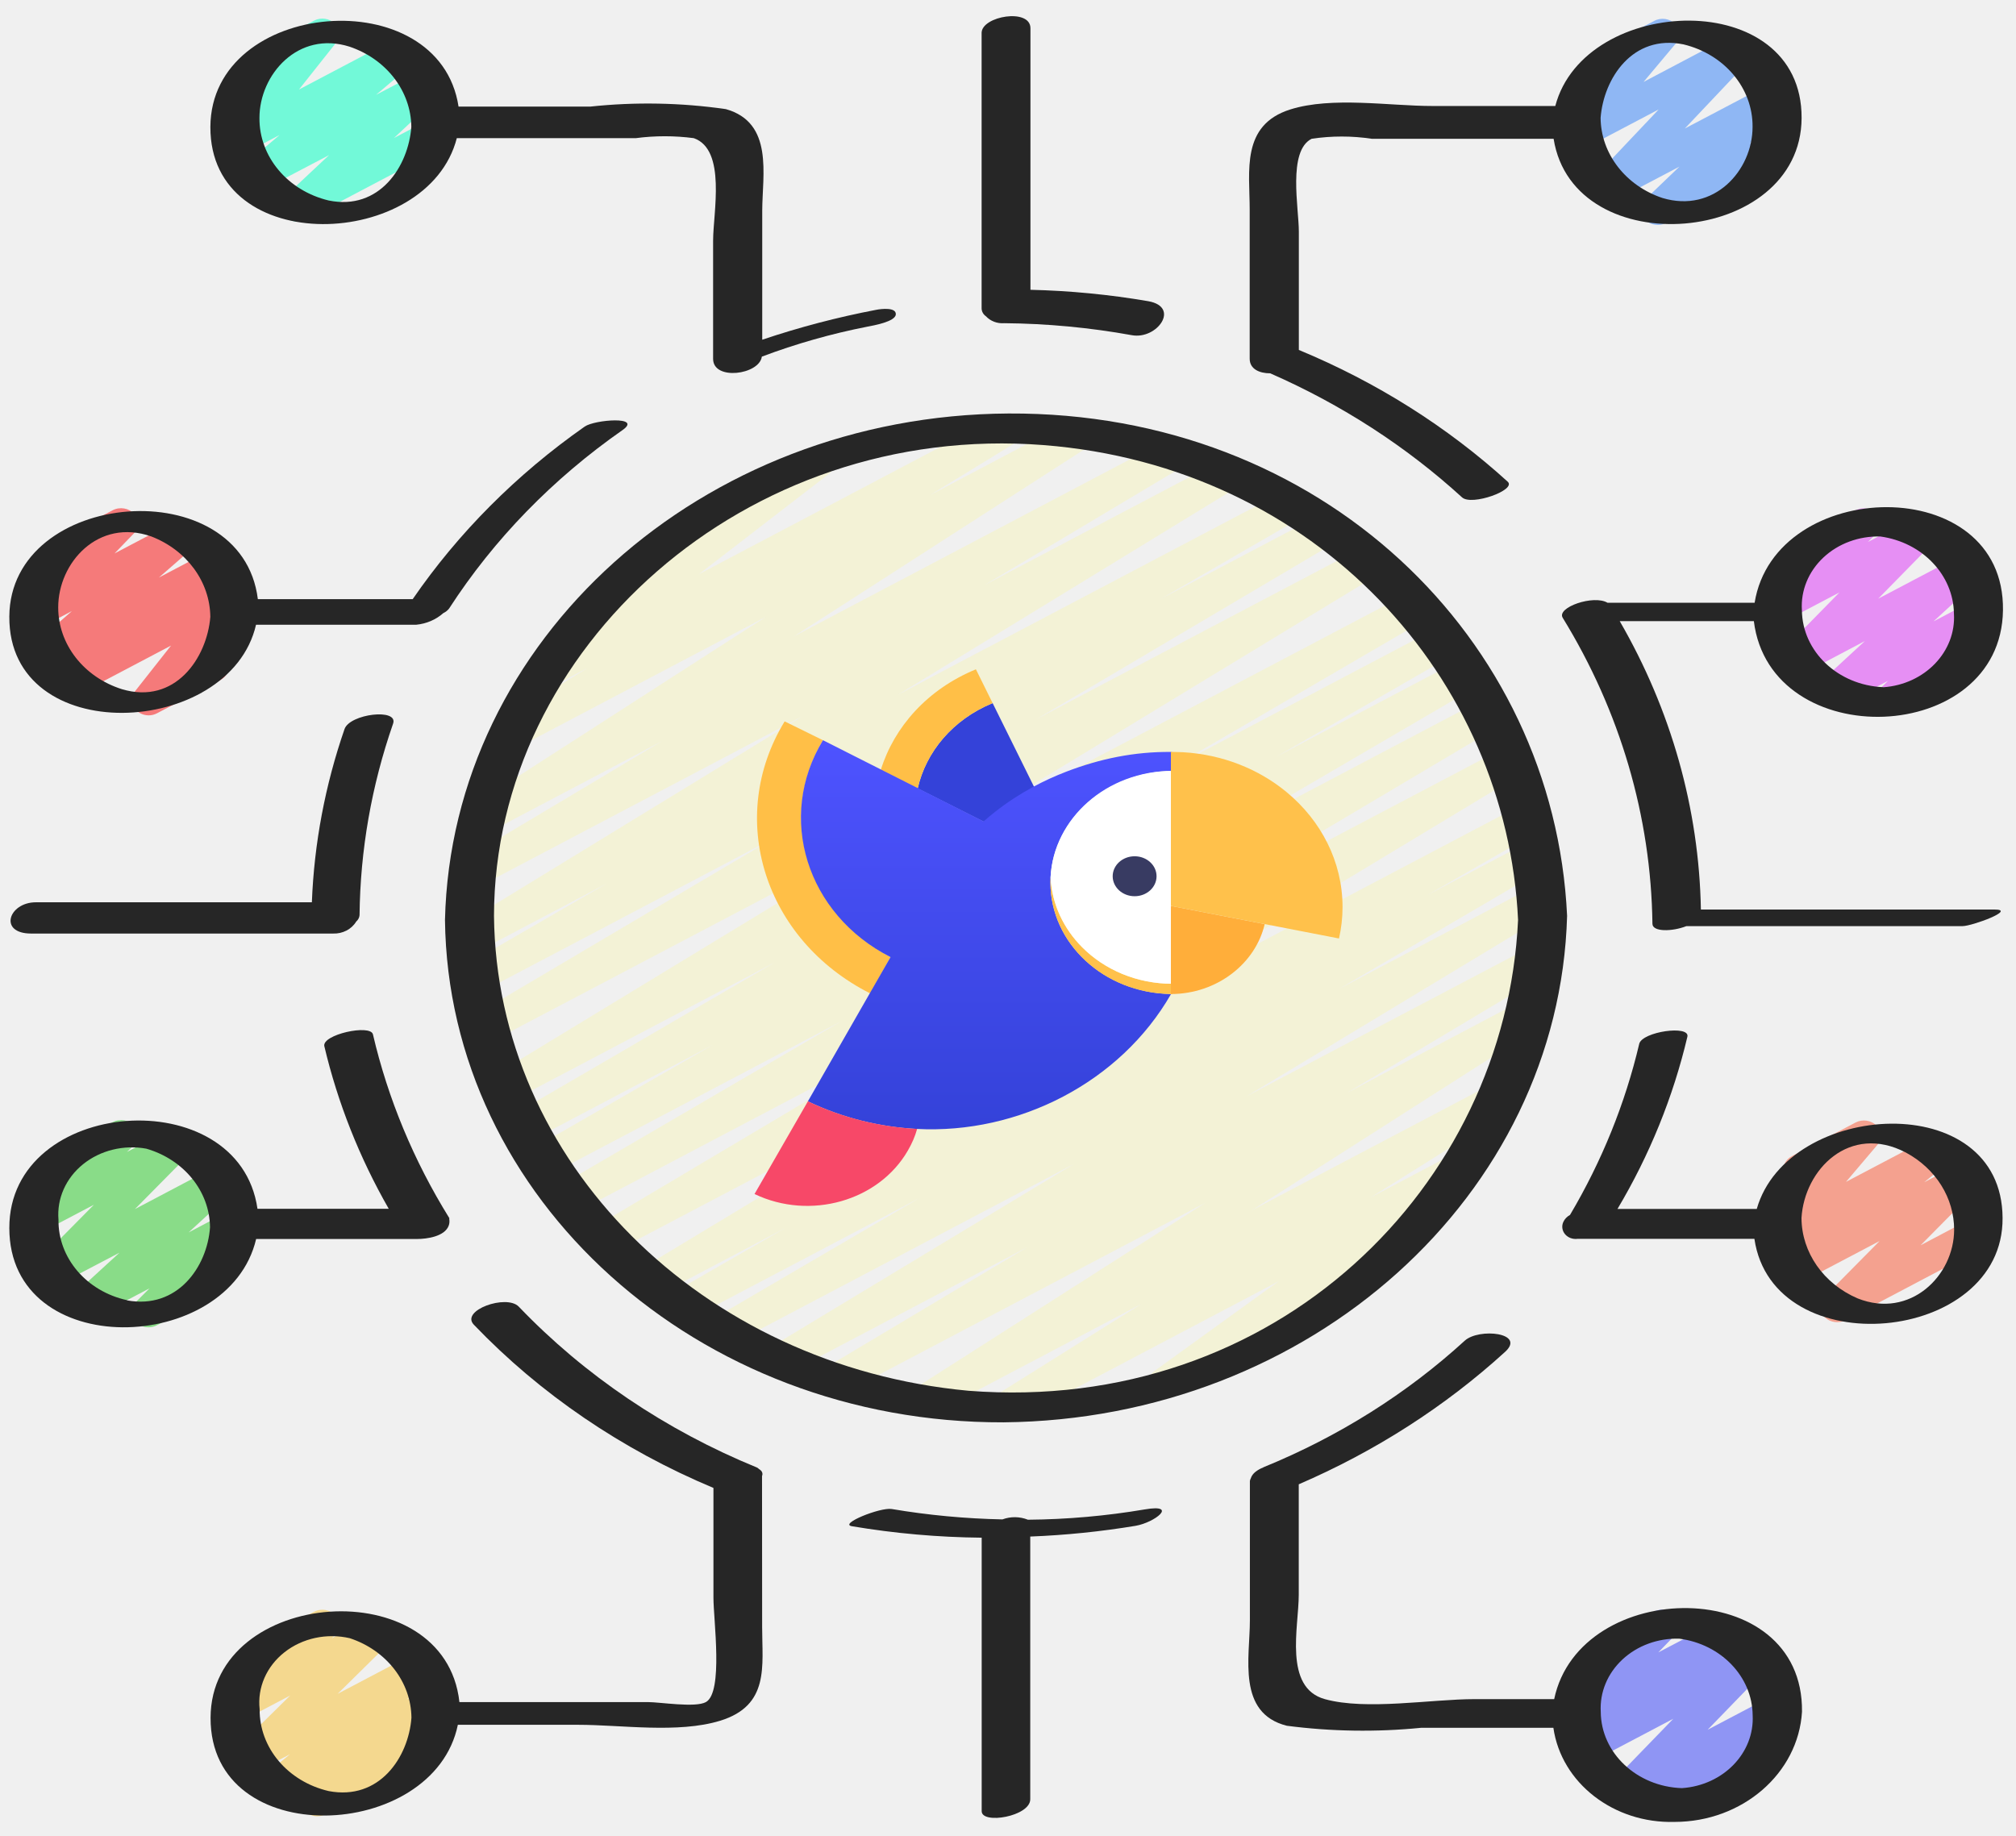
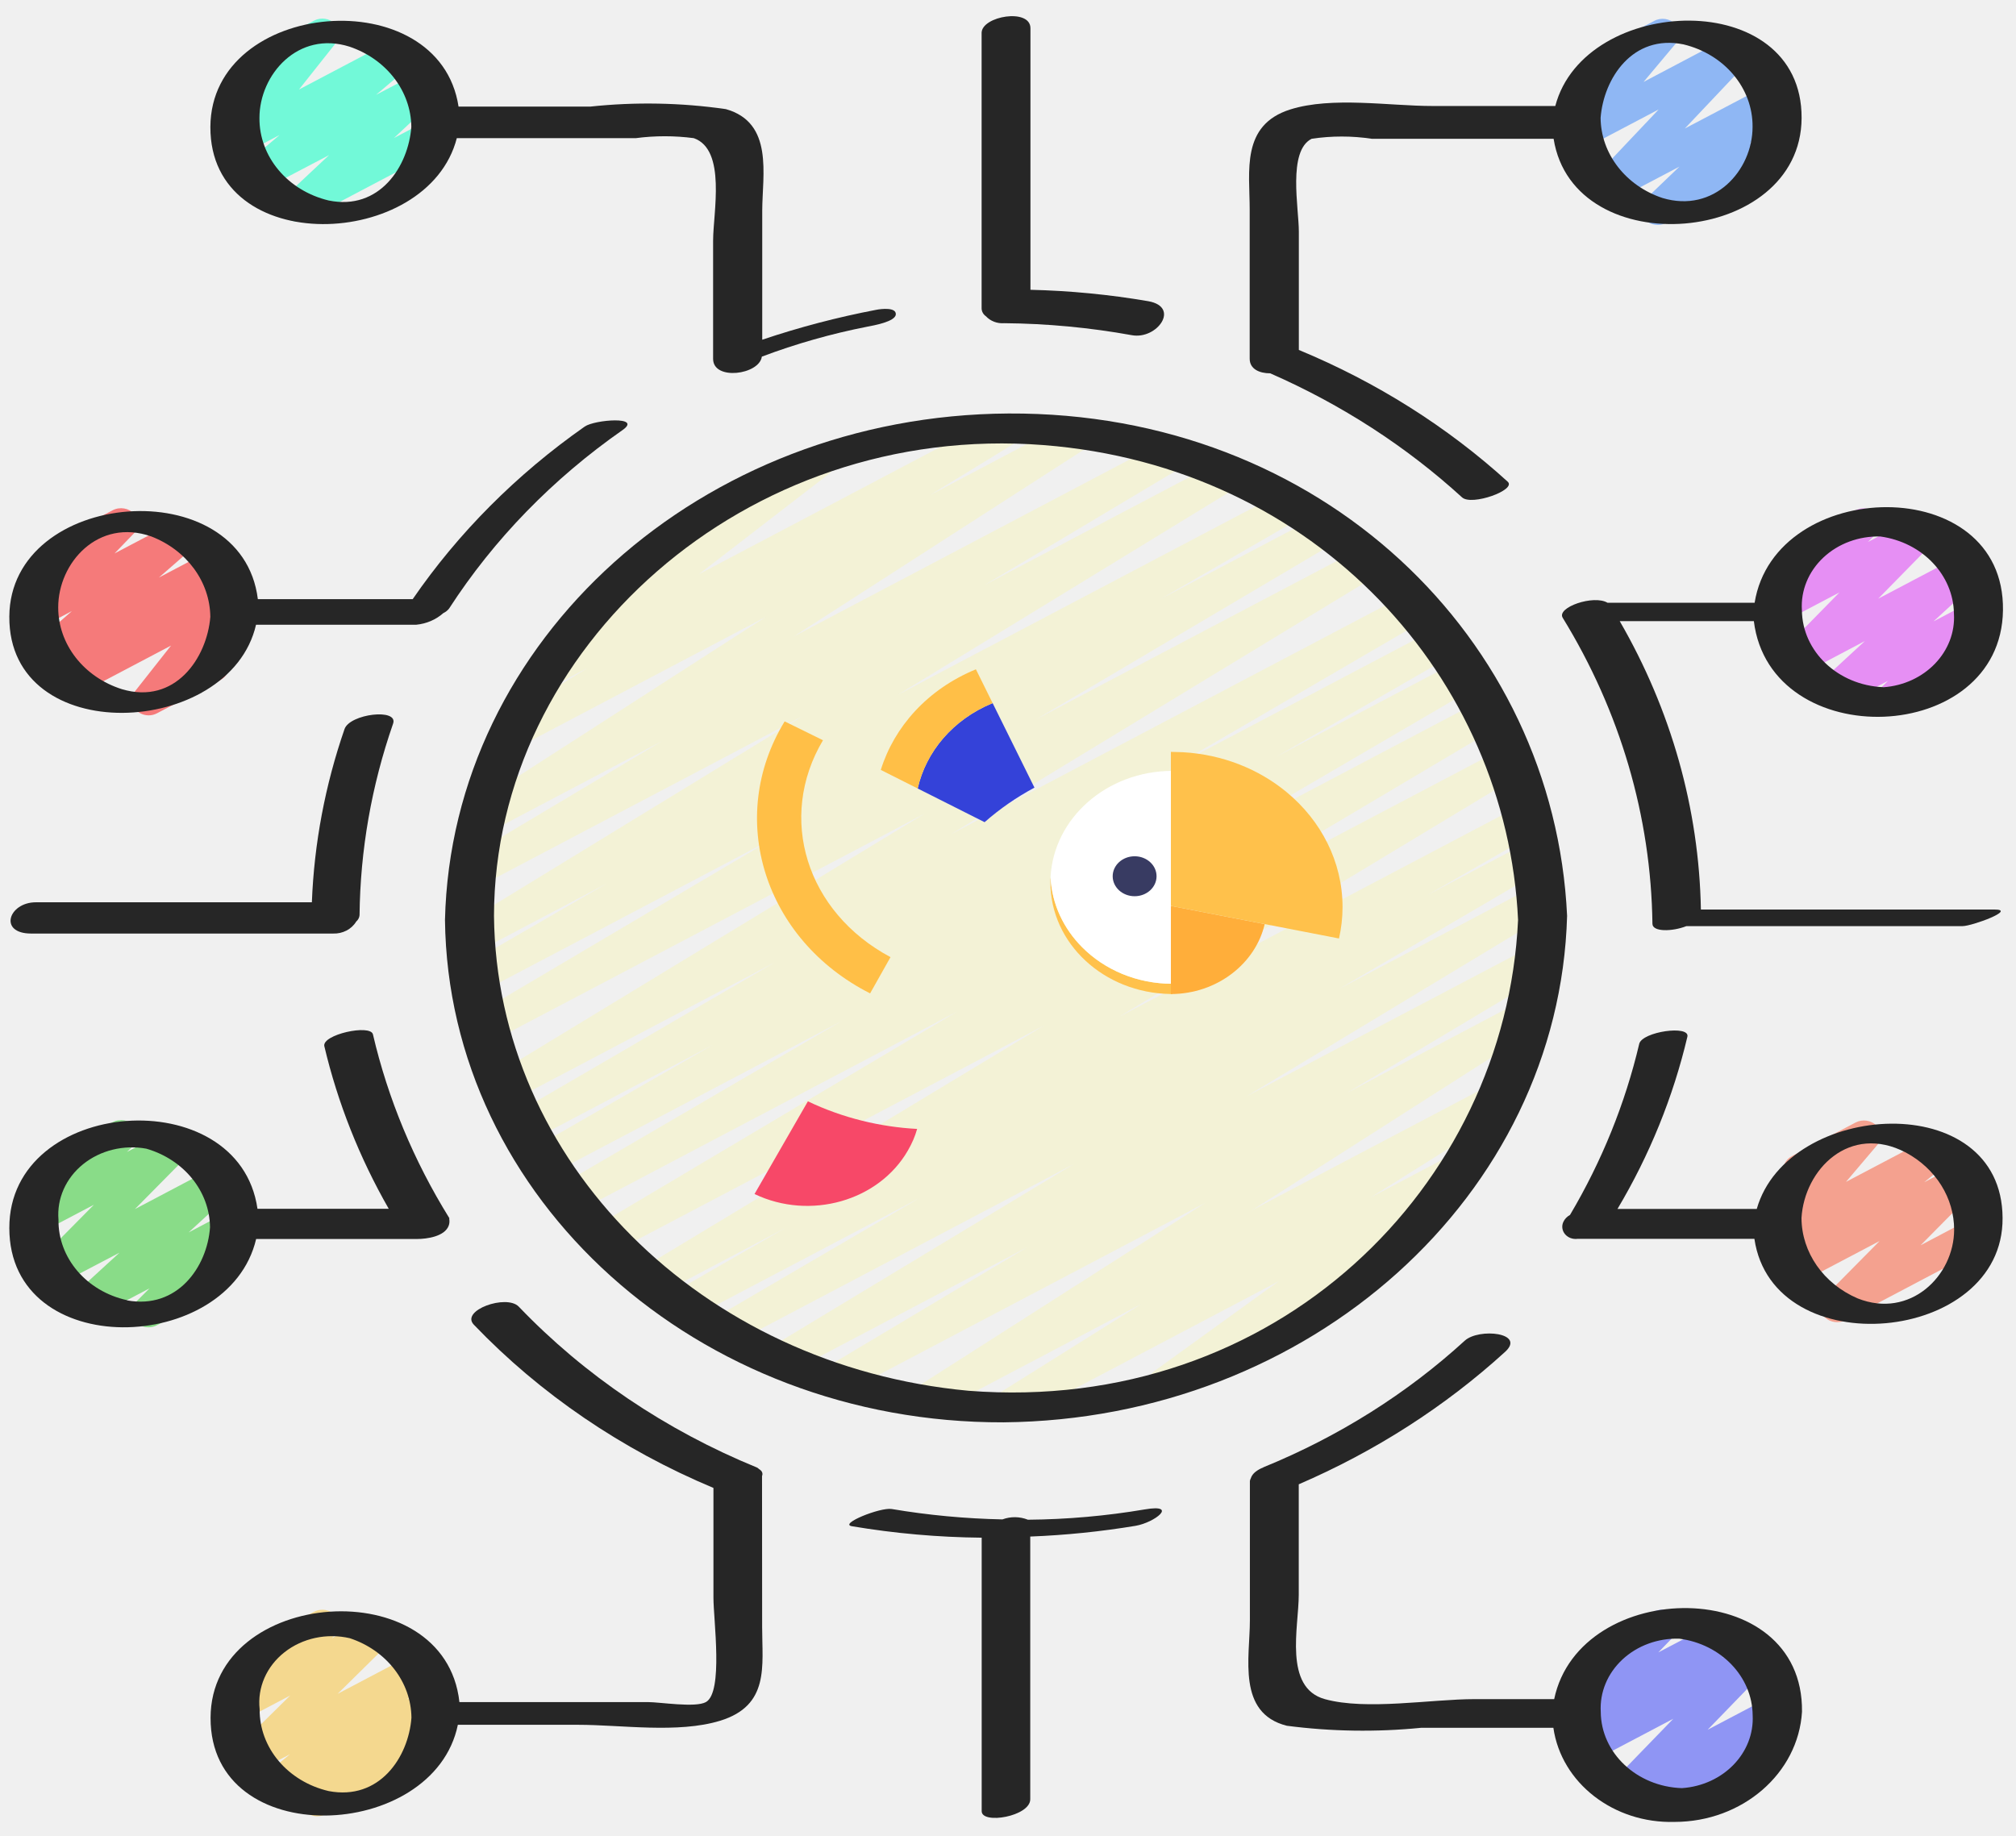
<svg xmlns="http://www.w3.org/2000/svg" width="112" height="102" viewBox="0 0 112 102" fill="none">
-   <g clip-path="url(#clip0_44_1023)">
+   <g clip-path="url(docs/protocol/#clip0_44_1023)">
    <path d="M55.971 78.994C55.562 78.995 55.201 78.752 55.08 78.397C54.959 78.041 55.105 77.655 55.442 77.444L63.419 72.444L51.954 78.484C51.523 78.702 50.981 78.576 50.717 78.197C50.453 77.818 50.557 77.317 50.956 77.053L66.968 66.826L46.948 77.372C46.512 77.599 45.958 77.469 45.694 77.079C45.431 76.689 45.554 76.179 45.972 75.926L57.087 69.287L43.824 76.272C43.391 76.477 42.859 76.342 42.603 75.963C42.348 75.585 42.455 75.09 42.849 74.829L59.661 64.672L40.621 74.702C40.185 74.921 39.636 74.787 39.377 74.399C39.118 74.011 39.239 73.505 39.653 73.251L51.093 66.559L38.404 73.243C37.967 73.463 37.417 73.328 37.158 72.938C36.9 72.548 37.025 72.041 37.441 71.79L43.613 68.238L36.62 71.922C36.184 72.153 35.626 72.025 35.36 71.634C35.095 71.243 35.219 70.73 35.64 70.477L58.005 56.976L34.093 69.569C33.656 69.801 33.096 69.673 32.831 69.279C32.567 68.886 32.694 68.372 33.119 68.121L53.199 56.189L32.044 67.335C31.608 67.549 31.066 67.413 30.809 67.028C30.552 66.642 30.669 66.141 31.077 65.885L46.762 56.729L30.682 65.2C30.243 65.425 29.689 65.291 29.429 64.898C29.169 64.505 29.299 63.994 29.721 63.745L39.61 58.05L29.549 63.351C29.11 63.594 28.537 63.467 28.27 63.065C28.003 62.664 28.143 62.141 28.582 61.897L43.036 53.475L28.555 61.103C28.127 61.292 27.611 61.157 27.359 60.789C27.107 60.421 27.199 59.939 27.573 59.67L51.375 45.203L27.387 57.829C27.103 57.988 26.748 57.996 26.455 57.851C26.163 57.706 25.977 57.429 25.969 57.126C25.96 56.822 26.13 56.538 26.414 56.379L43.077 46.519L26.965 55.005C26.529 55.221 25.983 55.087 25.725 54.699C25.468 54.311 25.589 53.807 26 53.554L33.713 49.086L26.692 52.785C26.409 52.945 26.054 52.955 25.76 52.812C25.467 52.668 25.28 52.393 25.27 52.089C25.259 51.786 25.427 51.5 25.71 51.34L44.567 39.806L26.848 49.139C26.413 49.355 25.87 49.223 25.61 48.838C25.35 48.454 25.465 47.951 25.872 47.694L36.782 41.176L27.252 46.196C26.822 46.417 26.277 46.292 26.011 45.913C25.745 45.533 25.85 45.03 26.25 44.766L42.55 34.272L28.808 41.511C28.374 41.733 27.825 41.604 27.562 41.219C27.299 40.833 27.414 40.327 27.824 40.069L32.668 37.101L30.701 38.138C30.283 38.36 29.749 38.253 29.471 37.892C29.193 37.531 29.263 37.036 29.633 36.752L37.126 30.973C36.744 31.029 36.364 30.864 36.171 30.558C35.924 30.153 36.077 29.643 36.515 29.41L44.983 24.949C45.4 24.736 45.926 24.845 46.201 25.202C46.475 25.559 46.41 26.048 46.048 26.333L38.816 31.911L55.494 23.12C55.927 22.901 56.473 23.03 56.735 23.413C56.998 23.797 56.885 24.301 56.479 24.56L51.654 27.518L59.376 23.45C59.807 23.229 60.351 23.354 60.617 23.733C60.883 24.113 60.779 24.616 60.379 24.88L44.077 35.376L64.647 24.535C65.081 24.319 65.625 24.451 65.885 24.835C66.145 25.22 66.03 25.722 65.623 25.98L54.685 32.514L67.726 25.645C68.161 25.415 68.718 25.541 68.984 25.93C69.25 26.319 69.129 26.831 68.712 27.086L49.875 38.609L71.262 27.341C71.701 27.113 72.259 27.245 72.521 27.639C72.783 28.033 72.653 28.546 72.227 28.795L64.479 33.281L73.267 28.652C73.706 28.407 74.28 28.532 74.549 28.933C74.818 29.333 74.68 29.857 74.241 30.102L57.575 39.962L75.646 30.442C76.081 30.216 76.634 30.345 76.898 30.733C77.162 31.121 77.043 31.63 76.628 31.885L52.826 46.354L78.31 32.924C78.595 32.767 78.95 32.759 79.242 32.906C79.533 33.051 79.718 33.328 79.725 33.632C79.732 33.936 79.561 34.22 79.277 34.378L64.833 42.799L79.83 34.898C80.269 34.673 80.824 34.807 81.083 35.2C81.343 35.594 81.214 36.104 80.792 36.353L70.899 42.048L81.168 36.639C81.605 36.419 82.153 36.553 82.412 36.941C82.672 37.329 82.55 37.835 82.137 38.089L66.441 47.26L82.323 38.893C82.76 38.661 83.32 38.79 83.585 39.183C83.85 39.576 83.722 40.09 83.297 40.341L63.223 52.262L83.551 41.552C83.987 41.321 84.545 41.449 84.81 41.84C85.075 42.231 84.951 42.743 84.531 42.997L62.16 56.503L84.501 44.734C84.941 44.491 85.514 44.62 85.78 45.022C86.046 45.424 85.904 45.947 85.464 46.189L79.294 49.735L84.84 46.815C85.278 46.58 85.842 46.71 86.107 47.106C86.371 47.502 86.238 48.019 85.809 48.267L74.364 54.961L85.086 49.314C85.52 49.095 86.067 49.225 86.328 49.61C86.589 49.995 86.474 50.5 86.066 50.757L69.25 60.915L84.954 52.649C85.388 52.439 85.927 52.572 86.184 52.954C86.442 53.337 86.33 53.836 85.928 54.094L74.83 60.724L84.562 55.59C84.994 55.367 85.541 55.491 85.807 55.873C86.074 56.254 85.966 56.759 85.563 57.022L69.541 67.252L83.12 60.099C83.552 59.882 84.094 60.009 84.357 60.389C84.621 60.77 84.514 61.271 84.113 61.533L76.141 66.537L81.149 63.898C81.571 63.683 82.103 63.797 82.375 64.162C82.647 64.527 82.567 65.02 82.193 65.299L75.275 70.297L75.551 70.152C75.993 69.941 76.539 70.086 76.789 70.48C77.039 70.875 76.904 71.379 76.483 71.623L65.181 77.573C64.76 77.788 64.227 77.674 63.956 77.309C63.684 76.944 63.763 76.451 64.138 76.172L71.048 71.181L56.435 78.88C56.294 78.955 56.134 78.995 55.971 78.994Z" fill="#F3F2D6" />
    <path d="M16.538 12.317C16.166 12.315 15.832 12.111 15.686 11.799C15.541 11.487 15.613 11.126 15.869 10.88L18.28 8.619L14.718 10.488C14.307 10.705 13.782 10.606 13.5 10.257C13.218 9.908 13.269 9.421 13.619 9.128L15.532 7.501L13.757 8.436C13.375 8.635 12.893 8.564 12.6 8.266C12.305 7.968 12.279 7.523 12.536 7.198L14.619 4.59C14.171 4.724 13.685 4.531 13.486 4.141C13.287 3.751 13.438 3.287 13.838 3.06L17.447 1.146C17.827 0.947 18.308 1.017 18.601 1.314C18.895 1.61 18.922 2.054 18.668 2.379L16.609 4.975L21.702 2.292C22.113 2.071 22.641 2.169 22.924 2.519C23.208 2.869 23.156 3.358 22.803 3.652L20.89 5.27L23.167 4.08C23.57 3.868 24.082 3.96 24.367 4.295C24.653 4.63 24.624 5.106 24.299 5.41L21.887 7.669L23.564 6.787C23.852 6.619 24.218 6.61 24.517 6.762C24.816 6.914 24.999 7.203 24.995 7.516C24.99 7.828 24.798 8.113 24.495 8.257L17.002 12.203C16.861 12.278 16.701 12.318 16.538 12.317Z" fill="#72F9D8" />
    <path d="M92.098 12.497C91.725 12.498 91.388 12.295 91.24 11.983C91.093 11.67 91.165 11.307 91.422 11.061L93.302 9.257L89.779 11.112C89.386 11.316 88.888 11.233 88.6 10.915C88.311 10.597 88.315 10.135 88.609 9.821L92.149 6.081L88.201 8.16C87.817 8.363 87.329 8.291 87.035 7.986C86.742 7.682 86.724 7.231 86.994 6.909L88.918 4.614C88.553 4.648 88.2 4.484 88.016 4.194C87.759 3.788 87.912 3.268 88.357 3.033L91.897 1.163C92.28 0.955 92.771 1.026 93.063 1.333C93.357 1.638 93.374 2.089 93.104 2.411L91.31 4.551L95.968 2.095C96.365 1.861 96.892 1.937 97.192 2.271C97.492 2.604 97.47 3.09 97.141 3.4L93.602 7.14L97.944 4.856C98.345 4.647 98.853 4.737 99.138 5.068C99.424 5.398 99.401 5.87 99.085 6.176L97.209 7.979L97.872 7.628C98.317 7.397 98.883 7.538 99.139 7.942C99.395 8.347 99.245 8.864 98.803 9.101L92.564 12.382C92.423 12.457 92.262 12.497 92.098 12.497Z" fill="#8FB7F4" />
    <path d="M17.622 100.914C17.239 100.914 16.894 100.7 16.754 100.374C16.614 100.049 16.707 99.678 16.989 99.44L17.317 99.165L15.864 99.928C15.454 100.131 14.942 100.027 14.667 99.683C14.392 99.339 14.437 98.863 14.774 98.568L16.111 97.466L14.353 98.393C13.954 98.602 13.448 98.514 13.161 98.186C12.874 97.859 12.892 97.389 13.203 97.081L16.121 94.204L13.66 95.501C13.258 95.71 12.749 95.619 12.464 95.287C12.18 94.955 12.204 94.483 12.523 94.177L13.84 92.924C13.552 92.772 13.375 92.492 13.375 92.188C13.375 91.884 13.552 91.604 13.84 91.452L17.449 89.551C17.851 89.342 18.359 89.433 18.644 89.766C18.929 90.098 18.904 90.57 18.585 90.876L18.423 91.029L20.529 89.922C20.927 89.716 21.431 89.804 21.716 90.131C22.002 90.458 21.985 90.926 21.676 91.234L18.757 94.111L22.833 91.965C23.243 91.762 23.754 91.867 24.03 92.21C24.305 92.554 24.259 93.031 23.923 93.325L22.584 94.429L23.593 93.897C24.004 93.682 24.526 93.782 24.806 94.13C25.087 94.478 25.037 94.962 24.691 95.257L23.899 95.925C24.314 95.938 24.669 96.2 24.77 96.567C24.871 96.935 24.694 97.319 24.335 97.509L18.086 100.8C17.945 100.875 17.785 100.915 17.622 100.914Z" fill="#F4D88F" />
    <path d="M92.844 101.04C92.462 101.04 92.119 100.829 91.977 100.506C91.835 100.183 91.923 99.814 92.199 99.574L92.463 99.345L90.829 100.195C90.434 100.401 89.933 100.317 89.645 99.995C89.357 99.673 89.366 99.208 89.667 98.896L92.961 95.496L88.555 97.817C88.14 98.036 87.611 97.932 87.331 97.577C87.052 97.222 87.113 96.732 87.472 96.443L88.244 95.822L88.087 95.904C87.691 96.113 87.188 96.029 86.899 95.705C86.61 95.382 86.621 94.915 86.925 94.603L88.525 92.956C88.31 92.891 88.129 92.756 88.016 92.577C87.759 92.171 87.912 91.651 88.357 91.416L91.897 89.546C92.292 89.34 92.793 89.424 93.081 89.746C93.37 90.068 93.36 90.533 93.06 90.845L92.128 91.81L95.364 90.11C95.778 89.895 96.303 89.999 96.581 90.352C96.86 90.705 96.802 91.192 96.447 91.482L95.673 92.105L97 91.406C97.396 91.195 97.901 91.278 98.191 91.602C98.481 91.926 98.47 92.394 98.164 92.706L94.87 96.106L98.205 94.35C98.614 94.122 99.146 94.214 99.435 94.563C99.724 94.912 99.675 95.403 99.323 95.7L98.278 96.615C98.647 96.698 98.923 96.977 98.977 97.32C99.031 97.663 98.85 98.001 98.522 98.175L93.324 100.914C93.18 100.996 93.013 101.039 92.844 101.04Z" fill="#8F95F4" />
    <path d="M8.253 73.746C7.885 73.746 7.552 73.548 7.402 73.241C7.253 72.934 7.315 72.576 7.562 72.327L8.307 71.581L5.356 73.136C4.952 73.338 4.447 73.241 4.167 72.907C3.888 72.573 3.918 72.102 4.238 71.8L6.638 69.6L3.296 71.353C2.899 71.561 2.394 71.476 2.106 71.151C1.818 70.826 1.832 70.358 2.139 70.047L5.216 66.938L2.455 68.39C2.055 68.599 1.548 68.509 1.262 68.179C0.976 67.849 0.998 67.377 1.313 67.07L2.694 65.738C2.391 65.595 2.198 65.313 2.19 65.003C2.182 64.692 2.36 64.402 2.655 64.247L6.263 62.346C6.664 62.137 7.171 62.227 7.457 62.557C7.743 62.887 7.721 63.358 7.406 63.665L7.05 64.005L9.414 62.761C9.811 62.552 10.315 62.638 10.603 62.963C10.891 63.288 10.877 63.756 10.571 64.067L7.497 67.177L11.763 64.928C12.167 64.726 12.672 64.823 12.952 65.158C13.232 65.492 13.201 65.963 12.881 66.265L10.479 68.475L12.484 67.419C12.881 67.21 13.385 67.296 13.673 67.621C13.961 67.946 13.948 68.414 13.641 68.725L12.119 70.254C12.452 70.375 12.68 70.66 12.705 70.986C12.73 71.313 12.547 71.623 12.235 71.784L8.719 73.632C8.577 73.707 8.417 73.746 8.253 73.746Z" fill="#89DC88" />
    <path d="M8.253 39.746C7.905 39.743 7.588 39.563 7.431 39.279C7.274 38.995 7.304 38.656 7.508 38.398L9.501 35.87L4.402 38.556C3.987 38.777 3.455 38.673 3.176 38.316C2.896 37.959 2.96 37.467 3.324 37.179L4.173 36.499L3.091 37.069C2.682 37.297 2.15 37.205 1.861 36.856C1.572 36.507 1.621 36.015 1.973 35.719L3.996 33.951L2.39 34.801C1.995 35.008 1.495 34.923 1.206 34.602C0.918 34.281 0.926 33.816 1.226 33.504L2.867 31.804C2.507 31.711 2.243 31.43 2.197 31.091C2.15 30.752 2.331 30.421 2.655 30.25L6.263 28.349C6.658 28.143 7.159 28.227 7.447 28.548C7.736 28.869 7.728 29.334 7.428 29.647L6.364 30.75L9.732 28.977C10.141 28.748 10.673 28.84 10.962 29.189C11.251 29.538 11.202 30.03 10.85 30.327L8.827 32.09L11.577 30.641C11.992 30.42 12.524 30.524 12.803 30.881C13.083 31.238 13.019 31.731 12.655 32.018L11.808 32.698L12.355 32.411C12.736 32.212 13.216 32.282 13.51 32.578C13.803 32.875 13.831 33.318 13.576 33.643L11.526 36.229C11.936 36.121 12.373 36.283 12.583 36.622C12.84 37.028 12.687 37.548 12.242 37.783L8.719 39.632C8.577 39.707 8.417 39.746 8.253 39.746Z" fill="#F57A7A" />
    <path d="M102.06 73.461C101.692 73.46 101.358 73.263 101.209 72.956C101.059 72.649 101.122 72.29 101.369 72.041L104.422 68.952L100.113 71.22C99.703 71.421 99.194 71.315 98.92 70.972C98.646 70.629 98.691 70.155 99.025 69.86L100.307 68.811L99.375 69.304C98.989 69.51 98.497 69.437 98.203 69.129C97.909 68.822 97.896 68.367 98.172 68.046L100.063 65.824C99.71 65.847 99.374 65.682 99.202 65.401C98.945 64.994 99.097 64.475 99.543 64.24L103.083 62.37C103.468 62.166 103.958 62.239 104.252 62.545C104.545 62.852 104.559 63.305 104.286 63.626L102.555 65.666L107.096 63.276C107.505 63.075 108.014 63.181 108.288 63.524C108.562 63.866 108.518 64.341 108.184 64.636L106.9 65.688L108.601 64.792C108.998 64.584 109.502 64.669 109.79 64.994C110.078 65.319 110.065 65.787 109.758 66.098L106.699 69.19L109.272 67.83C109.56 67.676 109.917 67.674 110.207 67.826C110.496 67.978 110.675 68.26 110.674 68.565C110.673 68.87 110.494 69.152 110.203 69.302L102.526 73.348C102.384 73.422 102.223 73.461 102.06 73.461Z" fill="#F4A18F" />
    <path d="M105.057 39.768C104.686 39.769 104.349 39.569 104.201 39.258C104.052 38.948 104.12 38.586 104.373 38.339L104.891 37.828L102.3 39.188C101.896 39.391 101.391 39.294 101.111 38.959C100.831 38.625 100.862 38.154 101.182 37.852L103.604 35.617L100.23 37.4C99.834 37.609 99.33 37.524 99.042 37.2C98.753 36.876 98.765 36.409 99.07 36.098L102.192 32.916L99.319 34.428C98.919 34.642 98.408 34.556 98.12 34.225C97.831 33.895 97.852 33.42 98.17 33.113L99.585 31.726C99.278 31.586 99.079 31.304 99.068 30.991C99.057 30.678 99.236 30.384 99.533 30.228L103.073 28.358C103.472 28.149 103.978 28.237 104.265 28.565C104.551 28.894 104.533 29.364 104.221 29.672L103.768 30.116L106.307 28.779C106.703 28.573 107.204 28.658 107.492 28.98C107.78 29.303 107.77 29.768 107.468 30.08L104.344 33.264L108.722 30.959C109.126 30.746 109.64 30.839 109.925 31.176C110.21 31.513 110.177 31.991 109.849 32.293L107.416 34.527L109.337 33.517C109.736 33.306 110.244 33.393 110.532 33.722C110.82 34.051 110.8 34.523 110.486 34.831L109.044 36.244C109.359 36.378 109.565 36.661 109.58 36.978C109.595 37.294 109.416 37.592 109.115 37.75L105.523 39.642C105.383 39.722 105.222 39.765 105.057 39.768Z" fill="#E68FF4" />
    <path d="M24.721 51.114C24.906 66.616 38.76 79.079 55.749 79.026C72.785 78.866 86.625 66.428 87.061 50.886C86.341 35.461 73.401 22.886 56.032 22.974C38.968 23.073 25.089 35.547 24.721 51.114ZM57.975 24.729C73.177 25.919 83.711 37.676 84.337 51.114C83.648 65.931 70.884 78.603 53.806 77.272C38.934 75.892 27.579 64.526 27.444 50.886C27.47 36.008 41.396 23.438 57.975 24.729Z" fill="#262626" />
    <path d="M86.343 94.405H81.915C79.515 94.405 75.905 95.044 73.602 94.405C71.299 93.766 72.153 90.376 72.153 88.613V82.469C76.407 80.635 80.284 78.147 83.614 75.113C84.786 74.047 82.168 73.772 81.378 74.487C78.157 77.432 74.373 79.814 70.211 81.514C70.195 81.514 70.187 81.529 70.17 81.537C70.017 81.597 69.874 81.678 69.748 81.777C69.731 81.79 69.716 81.803 69.701 81.818C69.621 81.889 69.558 81.974 69.515 82.068C69.507 82.084 69.502 82.1 69.498 82.117C69.468 82.17 69.448 82.228 69.438 82.287V90.036C69.438 92.076 68.71 95.18 71.488 95.884C73.96 96.207 76.468 96.245 78.951 95.998H86.299C86.737 99.061 89.648 101.322 93.031 101.227C96.797 101.223 99.903 98.537 100.111 95.107C100.206 87.46 87.763 87.63 86.343 94.405ZM93.438 99.35C90.934 99.267 88.946 97.398 88.931 95.112C88.868 94.031 89.305 92.976 90.135 92.203C90.965 91.43 92.112 91.01 93.298 91.046C95.618 91.352 97.348 93.156 97.37 95.296C97.48 97.396 95.736 99.194 93.438 99.35Z" fill="#262626" />
    <path d="M14.23 68.84H23.159C23.731 68.84 24.696 68.697 24.924 68.109C24.972 67.984 24.983 67.85 24.957 67.719C24.957 67.704 24.974 67.686 24.957 67.67C22.983 64.487 21.553 61.047 20.719 57.47C20.581 56.887 17.866 57.484 18.019 58.13C18.762 61.273 19.965 64.31 21.596 67.16H14.304C13.274 60.008 0.501 60.95 0.518 68.23C0.52 75.682 12.717 75.283 14.23 68.84ZM7.059 72.24C4.8 71.743 3.218 69.886 3.249 67.765C3.151 66.601 3.656 65.461 4.614 64.686C5.573 63.912 6.873 63.592 8.128 63.821C10.219 64.426 11.647 66.188 11.668 68.189C11.514 70.399 9.846 72.76 7.059 72.25V72.24Z" fill="#262626" />
    <path d="M0.518 34.255C0.466 41.616 12.771 41.014 14.224 34.711H23.12C23.689 34.657 24.22 34.429 24.629 34.065C24.759 34.004 24.87 33.915 24.953 33.806C27.436 29.968 30.706 26.604 34.585 23.895C35.714 23.106 33.033 23.314 32.484 23.7C28.7 26.353 25.464 29.601 22.928 33.289H14.325C13.436 26.114 0.559 27.161 0.518 34.255ZM8.402 29.804C10.375 30.565 11.665 32.321 11.685 34.275C11.499 36.565 9.723 39.171 6.774 38.292C4.652 37.621 3.23 35.795 3.234 33.745C3.232 31.27 5.453 28.773 8.402 29.804Z" fill="#262626" />
    <path d="M97.598 67.169H89.861C91.648 64.165 92.955 60.944 93.743 57.603C93.9 56.935 91.228 57.319 91.068 57.997C90.286 61.316 88.991 64.516 87.223 67.502C87.055 67.593 86.924 67.731 86.85 67.896C86.747 68.122 86.784 68.381 86.948 68.575C87.113 68.768 87.378 68.866 87.644 68.831H97.467C98.494 75.868 111.309 74.681 111.254 67.67C111.222 60.406 99.319 61.134 97.598 67.169ZM103.211 72.144C101.308 71.331 100.09 69.588 100.083 67.67C100.243 64.971 102.76 62.41 105.879 64.035C107.546 64.93 108.568 66.565 108.563 68.33C108.556 70.89 106.114 73.289 103.211 72.144Z" fill="#262626" />
    <path d="M97.479 33.49H89.308C88.54 33.029 86.463 33.745 86.817 34.325C90.01 39.522 91.724 45.367 91.802 51.325C91.802 51.785 92.897 51.767 93.689 51.456H109.031C109.555 51.456 112.06 50.534 110.805 50.534H94.494C94.392 44.944 92.846 39.454 89.984 34.51H97.436C98.349 41.919 111.177 41.465 111.276 33.907C111.386 26.18 98.609 26.496 97.479 33.49ZM104.627 38.18C102.11 38.078 100.123 36.195 100.105 33.896C100.037 32.813 100.47 31.753 101.3 30.976C102.129 30.198 103.278 29.775 104.467 29.808C106.795 30.131 108.524 31.945 108.552 34.094C108.68 36.204 106.937 38.022 104.627 38.185V38.18Z" fill="#262626" />
    <path d="M19.141 40.506C18.063 43.625 17.452 46.863 17.326 50.132H1.992C0.477 50.132 -0.103 51.869 1.734 51.869H18.502C19.034 51.888 19.533 51.63 19.789 51.203C19.896 51.11 19.963 50.985 19.975 50.851C20.012 47.238 20.64 43.651 21.838 40.207C22.146 39.335 19.437 39.658 19.141 40.506Z" fill="#262626" />
    <path d="M63.594 83.865C61.454 84.227 59.283 84.419 57.107 84.437C56.657 84.256 56.146 84.249 55.691 84.419C53.628 84.377 51.572 84.185 49.543 83.842C48.91 83.734 46.59 84.67 47.326 84.798C49.706 85.199 52.118 85.412 54.538 85.435V100.63C54.538 101.381 57.236 100.922 57.236 99.97V85.372C59.199 85.295 61.154 85.096 63.087 84.776C64.16 84.592 65.491 83.54 63.594 83.865Z" fill="#262626" />
    <path d="M40.321 6.062C37.829 5.703 35.295 5.656 32.789 5.923H25.475C24.405 -1.103 11.724 -0.058 11.688 7.047C11.657 14.391 23.778 13.904 25.378 7.676H35.321C36.39 7.535 37.475 7.535 38.544 7.676C40.368 8.315 39.617 11.835 39.617 13.364V19.939C39.617 21.167 42.188 20.823 42.324 19.815C44.22 19.1 46.183 18.543 48.189 18.149C48.507 18.088 49.739 17.877 49.767 17.469C49.795 17.061 48.962 17.158 48.681 17.213C46.527 17.625 44.41 18.18 42.346 18.875V11.705C42.352 9.709 42.993 6.81 40.321 6.062ZM18.258 11.139C15.976 10.591 14.394 8.701 14.414 6.549C14.414 4.145 16.56 1.687 19.42 2.593C21.465 3.285 22.829 5.057 22.852 7.047C22.692 9.241 21.084 11.718 18.258 11.139Z" fill="#262626" />
    <path d="M72.868 7.711C73.975 7.544 75.104 7.544 76.21 7.711H86.312C87.418 14.698 100.059 13.662 100.089 6.554C100.118 -0.775 88.037 -0.316 86.405 5.889H79.569C77.196 5.889 73.993 5.352 71.683 6.081C68.931 6.948 69.427 9.52 69.427 11.625V19.931C69.427 20.507 69.969 20.742 70.569 20.742C74.523 22.474 78.127 24.805 81.227 27.636C81.762 28.122 84.266 27.222 83.761 26.763C80.404 23.71 76.474 21.231 72.158 19.443V12.873C72.162 11.584 71.525 8.388 72.868 7.711ZM93.523 2.465C95.801 3.012 97.383 4.898 97.365 7.047C97.365 9.479 95.221 11.86 92.359 11.001C90.309 10.315 88.94 8.542 88.922 6.55C89.089 4.361 90.699 1.889 93.523 2.465Z" fill="#262626" />
    <path d="M42.335 82.006C42.387 81.89 42.349 81.756 42.242 81.677C42.22 81.656 42.196 81.638 42.169 81.624C42.127 81.595 42.112 81.561 42.048 81.535C36.984 79.462 32.472 76.414 28.821 72.599C28.141 71.891 25.557 72.804 26.326 73.603C30.011 77.45 34.547 80.54 39.636 82.671V88.767C39.636 89.998 40.195 94.025 39.217 94.569C38.633 94.894 36.672 94.569 35.995 94.569H25.523C24.722 87.246 11.717 88.208 11.698 95.441C11.676 102.901 24.104 102.337 25.436 95.831H32.115C34.522 95.831 37.663 96.324 40.01 95.605C42.766 94.755 42.341 92.562 42.341 90.409L42.335 82.006ZM18.258 99.513C15.983 98.981 14.4 97.101 14.424 94.959C14.292 93.763 14.808 92.584 15.805 91.8C16.803 91.015 18.157 90.724 19.433 91.02C21.475 91.695 22.84 93.458 22.858 95.44C22.692 97.65 21.069 100.052 18.258 99.513Z" fill="#262626" />
    <path d="M54.534 1.829V17.129C54.535 17.304 54.624 17.468 54.776 17.573C55.025 17.843 55.401 17.986 55.786 17.957C58.172 17.977 60.55 18.201 62.89 18.625C64.287 18.874 65.589 17.056 63.795 16.735C61.634 16.365 59.445 16.153 57.247 16.101V1.571C57.247 0.43 54.534 0.894 54.534 1.829Z" fill="#262626" />
    <path d="M45.721 41.128L43.592 40.081C40.319 45.444 42.452 52.211 48.339 55.193L49.473 53.179C44.793 50.682 43.162 45.434 45.721 41.128Z" fill="#FFBF47" />
    <path d="M57.47 43.761L55.146 39.065C52.919 39.98 51.439 41.784 50.982 43.809L54.7 45.681C55.544 44.938 56.476 44.295 57.47 43.761Z" fill="#3442D9" />
    <path d="M50.982 43.809C51.44 41.784 52.919 39.98 55.146 39.065L54.217 37.188C51.531 38.291 49.677 40.382 48.933 42.777L50.982 43.809Z" fill="#FFBF47" />
-     <path d="M58.357 49.029C58.357 48.934 58.359 48.839 58.364 48.745C58.527 45.458 61.569 42.839 65.202 42.832C65.206 42.218 65.131 41.819 65.131 41.805C65.144 41.805 65.047 41.778 65.059 41.778C63.017 41.76 61.111 42.156 59.245 42.872C58.613 43.114 58 43.396 57.407 43.715C56.663 44.117 55.955 44.578 55.292 45.099C55.071 45.272 54.854 45.452 54.644 45.638L50.937 43.763L48.894 42.73L45.721 41.127C43.12 45.403 44.801 50.796 49.473 53.178L44.882 61.192C46.819 62.119 48.876 62.615 50.923 62.724C56.596 63.027 62.251 60.127 65.059 55.227C61.33 55.169 58.357 52.417 58.357 49.029Z" fill="url(#paint0_linear_44_1023)" />
+     <path d="M58.357 49.029C58.357 48.934 58.359 48.839 58.364 48.745C58.527 45.458 61.569 42.839 65.202 42.832C65.206 42.218 65.131 41.819 65.131 41.805C65.144 41.805 65.047 41.778 65.059 41.778C63.017 41.76 61.111 42.156 59.245 42.872C58.613 43.114 58 43.396 57.407 43.715C56.663 44.117 55.955 44.578 55.292 45.099C55.071 45.272 54.854 45.452 54.644 45.638L50.937 43.763L48.894 42.73L45.721 41.127C43.12 45.403 44.801 50.796 49.473 53.178L44.882 61.192C46.819 62.119 48.876 62.615 50.923 62.724C56.596 63.027 62.251 60.127 65.059 55.227C61.33 55.169 58.357 52.417 58.357 49.029Z" fill="url(docs/protocol/#paint0_linear_44_1023)" />
    <path d="M60.123 52.632C59.091 51.596 58.438 50.239 58.365 48.745C58.359 48.839 58.357 48.934 58.357 49.029C58.357 52.417 61.329 55.17 65.021 55.227C65.061 55.228 65.099 55.228 65.139 55.228V54.658C63.152 54.659 61.363 53.878 60.123 52.632Z" fill="#FFC14B" />
    <path d="M65.123 42.831C61.489 42.839 58.528 45.458 58.364 48.745C58.438 50.24 59.091 51.596 60.123 52.632C61.363 53.878 63.151 54.659 65.139 54.659V42.83C65.134 42.83 65.129 42.83 65.123 42.831Z" fill="white" />
    <path d="M65.049 50.333C65.048 53.598 65.048 55.23 65.049 55.23C67.608 55.227 69.751 53.538 70.261 51.344L65.049 50.333Z" fill="#FFAE3A" />
    <path d="M71.481 44.013C69.939 42.737 67.932 41.921 65.721 41.794C65.51 41.784 65.3 41.777 65.089 41.775C65.076 41.775 65.063 41.776 65.05 41.776C65.05 41.808 65.05 50.333 65.05 50.333L74.389 52.143C74.517 51.579 74.586 50.995 74.586 50.396C74.584 47.866 73.387 45.59 71.481 44.013Z" fill="#FFC14B" />
    <path d="M41.918 66.341C45.004 67.817 48.819 66.734 50.439 63.922C50.67 63.521 50.834 63.145 50.952 62.724C48.898 62.615 46.823 62.116 44.883 61.191L41.918 66.341Z" fill="#F74868" />
    <path d="M63.035 49.795C63.707 49.795 64.253 49.298 64.253 48.685C64.253 48.072 63.707 47.575 63.035 47.575C62.362 47.575 61.816 48.072 61.816 48.685C61.816 49.298 62.362 49.795 63.035 49.795Z" fill="#383B62" />
  </g>
  <defs>
    <linearGradient id="paint0_linear_44_1023" x1="54.85" y1="41.127" x2="54.85" y2="62.745" gradientUnits="userSpaceOnUse">
      <stop stop-color="#4E53FF" />
      <stop offset="1" stop-color="#3442D9" />
    </linearGradient>
    <clipPath id="clip0_44_1023">
      <rect width="111.781" height="102" fill="white" />
    </clipPath>
  </defs>
</svg>
